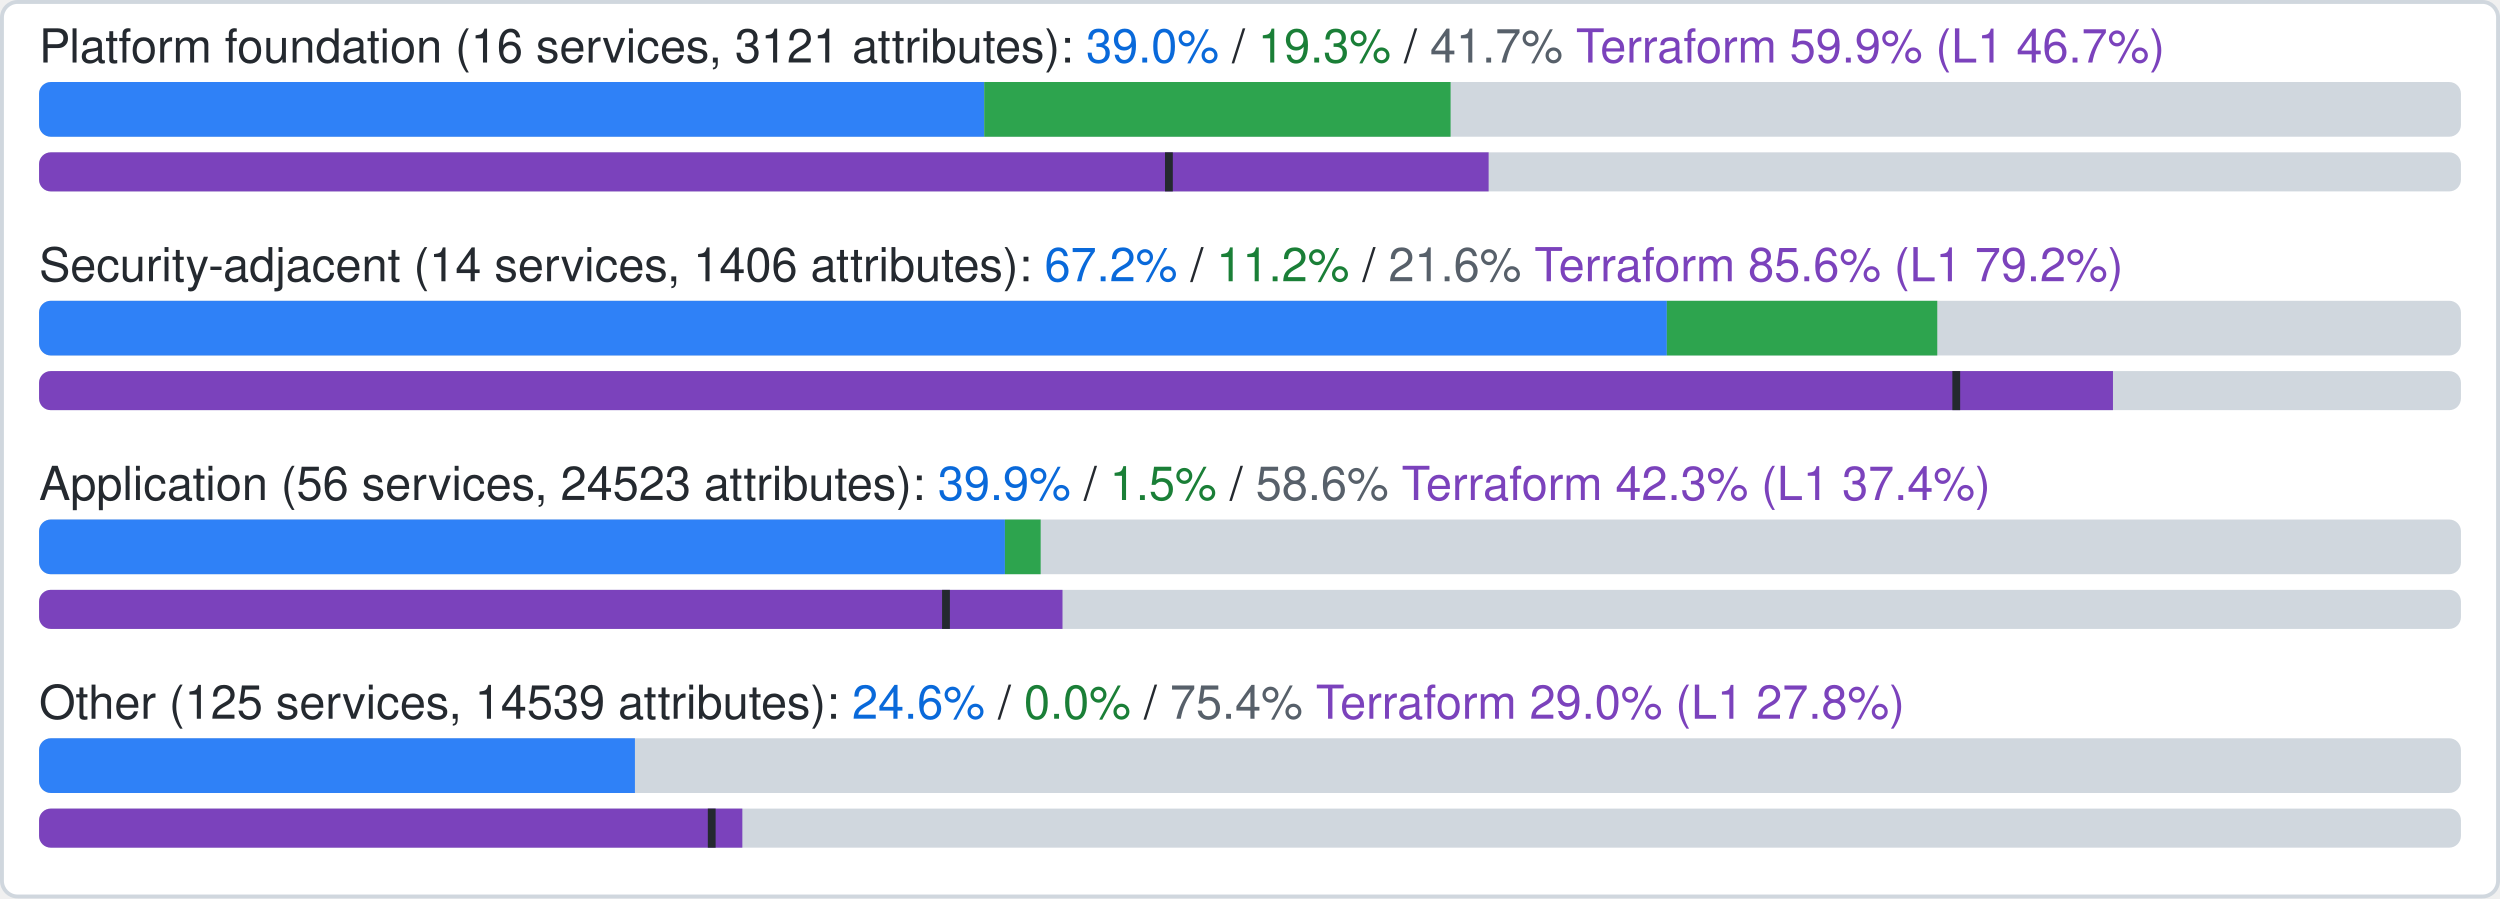
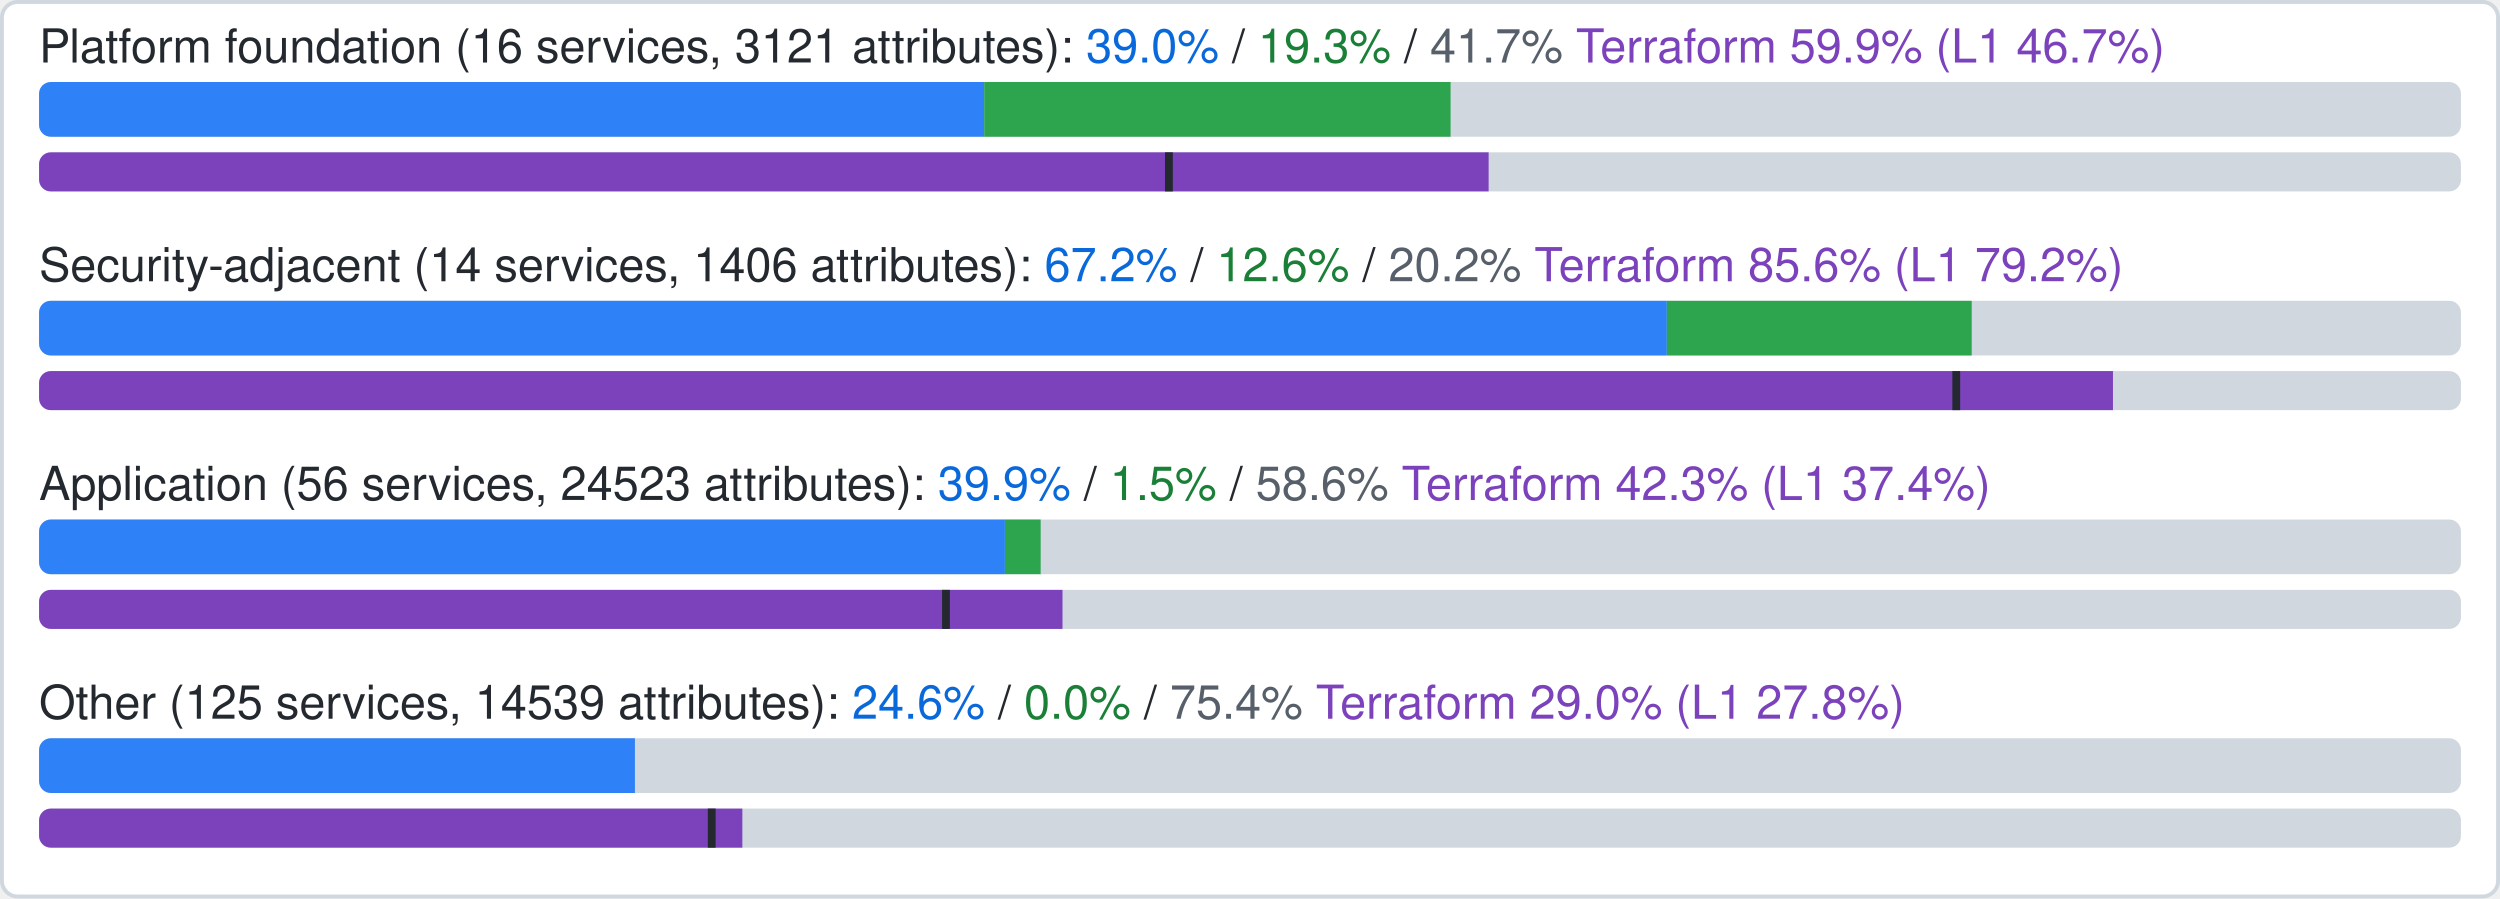
- <svg xmlns="http://www.w3.org/2000/svg" width="640" height="230" viewBox="0 0 640 230" role="img" aria-label="Coverage by category: Platform foundation official 39.0%, ours beyond official 19.3%, uncovered 41.7%, Terraform google-beta 59.9% (L1 46.7%), an estimate; Security-adjacent official 67.2%, ours beyond official 11.2%, uncovered 21.6%, Terraform google-beta 85.6% (L1 79.2%), an estimate; Application official 39.9%, ours beyond official 1.5%, uncovered 58.6%, Terraform google-beta 42.3% (L1 37.4%), an estimate; Other official 24.6%, ours beyond official 0.0%, uncovered 75.4%, Terraform google-beta 29.0% (L1 27.8%), an estimate;">
+ <svg xmlns="http://www.w3.org/2000/svg" width="640" height="230" viewBox="0 0 640 230" role="img" aria-label="Coverage by category: Platform foundation official 39.0%, ours beyond official 19.3%, uncovered 41.7%, Terraform google-beta 59.9% (L1 46.7%), an estimate; Security-adjacent official 67.2%, ours beyond official 12.6%, uncovered 20.2%, Terraform google-beta 85.6% (L1 79.2%), an estimate; Application official 39.9%, ours beyond official 1.5%, uncovered 58.6%, Terraform google-beta 42.3% (L1 37.4%), an estimate; Other official 24.6%, ours beyond official 0.0%, uncovered 75.4%, Terraform google-beta 29.0% (L1 27.8%), an estimate;">
  <rect x="0.5" y="0.5" width="639" height="229" rx="4" fill="#ffffff" stroke="#d0d7de" />
  <clipPath id="c0">
    <rect x="10" y="21" width="620" height="14" rx="3" />
  </clipPath>
  <text x="10" y="16" font-family="-apple-system,BlinkMacSystemFont,Segoe UI,Helvetica,Arial,sans-serif" font-size="12" fill="#24292f">Platform foundation (16 services, 3121 attributes): <tspan fill="#0969da">39.0%</tspan> / <tspan fill="#1a7f37">19.3%</tspan> / <tspan fill="#57606a">41.7%</tspan>
    <tspan fill="#7b42bc">Terraform 59.9% (L1 46.7%)</tspan>
  </text>
  <clipPath id="t0">
    <rect x="10" y="39" width="620" height="10" rx="3" />
  </clipPath>
  <g clip-path="url(#t0)">
    <rect x="10" y="39" width="620" height="10" fill="#d0d7de" />
    <rect x="10" y="39" width="371.09" height="10" fill="#7b42bc" />
    <rect x="298.24" y="39" width="2" height="10" fill="#24292f" />
  </g>
  <g clip-path="url(#c0)">
    <rect x="10" y="21" width="620" height="14" fill="#d0d7de" />
    <rect x="10" y="21" width="241.96" height="14" fill="#2f81f7" />
    <rect x="251.96" y="21" width="119.39" height="14" fill="#2da44e" />
  </g>
  <clipPath id="c1">
    <rect x="10" y="77" width="620" height="14" rx="3" />
  </clipPath>
-   <text x="10" y="72" font-family="-apple-system,BlinkMacSystemFont,Segoe UI,Helvetica,Arial,sans-serif" font-size="12" fill="#24292f">Security-adjacent (14 services, 1406 attributes): <tspan fill="#0969da">67.2%</tspan> / <tspan fill="#1a7f37">11.2%</tspan> / <tspan fill="#57606a">21.6%</tspan>
+   <text x="10" y="72" font-family="-apple-system,BlinkMacSystemFont,Segoe UI,Helvetica,Arial,sans-serif" font-size="12" fill="#24292f">Security-adjacent (14 services, 1406 attributes): <tspan fill="#0969da">67.2%</tspan> / <tspan fill="#1a7f37">12.6%</tspan> / <tspan fill="#57606a">20.2%</tspan>
    <tspan fill="#7b42bc">Terraform 85.6% (L1 79.2%)</tspan>
  </text>
  <clipPath id="t1">
    <rect x="10" y="95" width="620" height="10" rx="3" />
  </clipPath>
  <g clip-path="url(#t1)">
    <rect x="10" y="95" width="620" height="10" fill="#d0d7de" />
    <rect x="10" y="95" width="530.92" height="10" fill="#7b42bc" />
    <rect x="499.80" y="95" width="2" height="10" fill="#24292f" />
  </g>
  <g clip-path="url(#c1)">
    <rect x="10" y="77" width="620" height="14" fill="#d0d7de" />
    <rect x="10" y="77" width="416.71" height="14" fill="#2f81f7" />
-     <rect x="426.71" y="77" width="69.23" height="14" fill="#2da44e" />
+     <rect x="426.71" y="77" width="78.05" height="14" fill="#2da44e" />
  </g>
  <clipPath id="c2">
    <rect x="10" y="133" width="620" height="14" rx="3" />
  </clipPath>
  <text x="10" y="128" font-family="-apple-system,BlinkMacSystemFont,Segoe UI,Helvetica,Arial,sans-serif" font-size="12" fill="#24292f">Application (56 services, 24523 attributes): <tspan fill="#0969da">39.9%</tspan> / <tspan fill="#1a7f37">1.5%</tspan> / <tspan fill="#57606a">58.6%</tspan>
    <tspan fill="#7b42bc">Terraform 42.3% (L1 37.4%)</tspan>
  </text>
  <clipPath id="t2">
    <rect x="10" y="151" width="620" height="10" rx="3" />
  </clipPath>
  <g clip-path="url(#t2)">
    <rect x="10" y="151" width="620" height="10" fill="#d0d7de" />
    <rect x="10" y="151" width="262.00" height="10" fill="#7b42bc" />
    <rect x="241.17" y="151" width="2" height="10" fill="#24292f" />
  </g>
  <g clip-path="url(#c2)">
    <rect x="10" y="133" width="620" height="14" fill="#d0d7de" />
    <rect x="10" y="133" width="247.26" height="14" fill="#2f81f7" />
    <rect x="257.26" y="133" width="9.15" height="14" fill="#2da44e" />
  </g>
  <clipPath id="c3">
    <rect x="10" y="189" width="620" height="14" rx="3" />
  </clipPath>
  <text x="10" y="184" font-family="-apple-system,BlinkMacSystemFont,Segoe UI,Helvetica,Arial,sans-serif" font-size="12" fill="#24292f">Other (125 services, 14539 attributes): <tspan fill="#0969da">24.6%</tspan> / <tspan fill="#1a7f37">0.0%</tspan> / <tspan fill="#57606a">75.4%</tspan>
    <tspan fill="#7b42bc">Terraform 29.0% (L1 27.8%)</tspan>
  </text>
  <clipPath id="t3">
    <rect x="10" y="207" width="620" height="10" rx="3" />
  </clipPath>
  <g clip-path="url(#t3)">
    <rect x="10" y="207" width="620" height="10" fill="#d0d7de" />
    <rect x="10" y="207" width="180.04" height="10" fill="#7b42bc" />
    <rect x="181.20" y="207" width="2" height="10" fill="#24292f" />
  </g>
  <g clip-path="url(#c3)">
    <rect x="10" y="189" width="620" height="14" fill="#d0d7de" />
    <rect x="10" y="189" width="152.54" height="14" fill="#2f81f7" />
  </g>
</svg>
